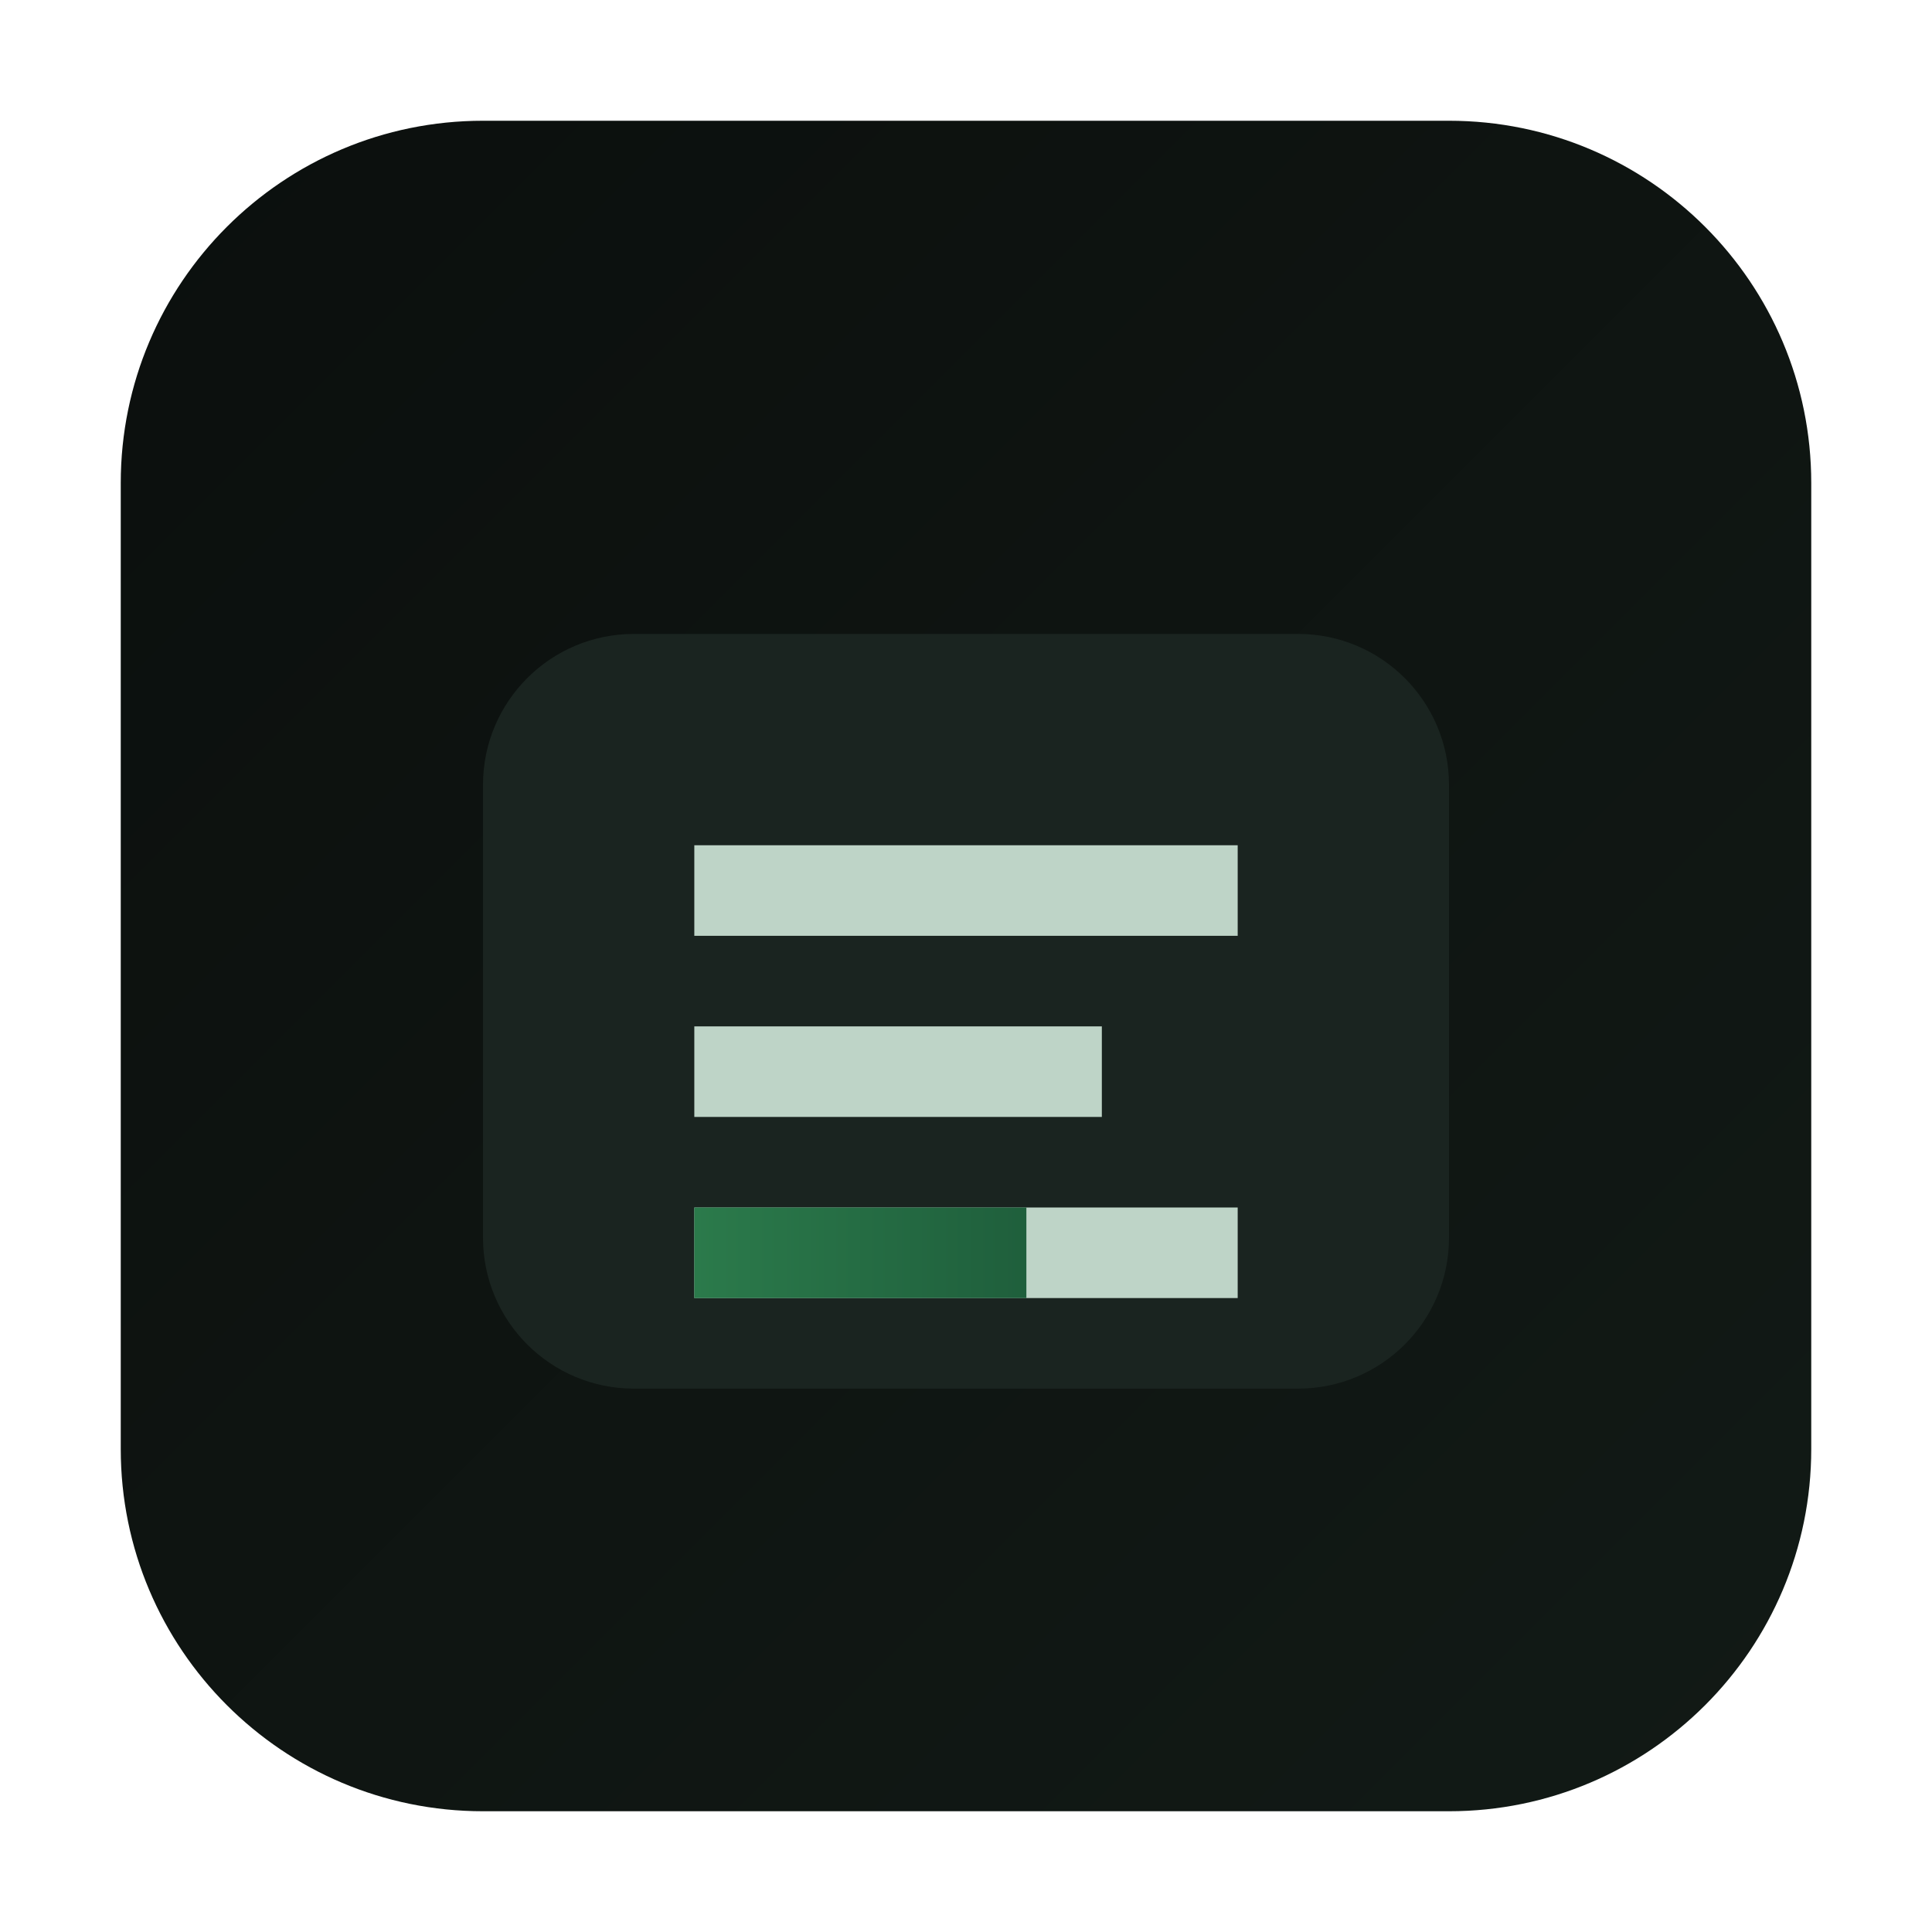
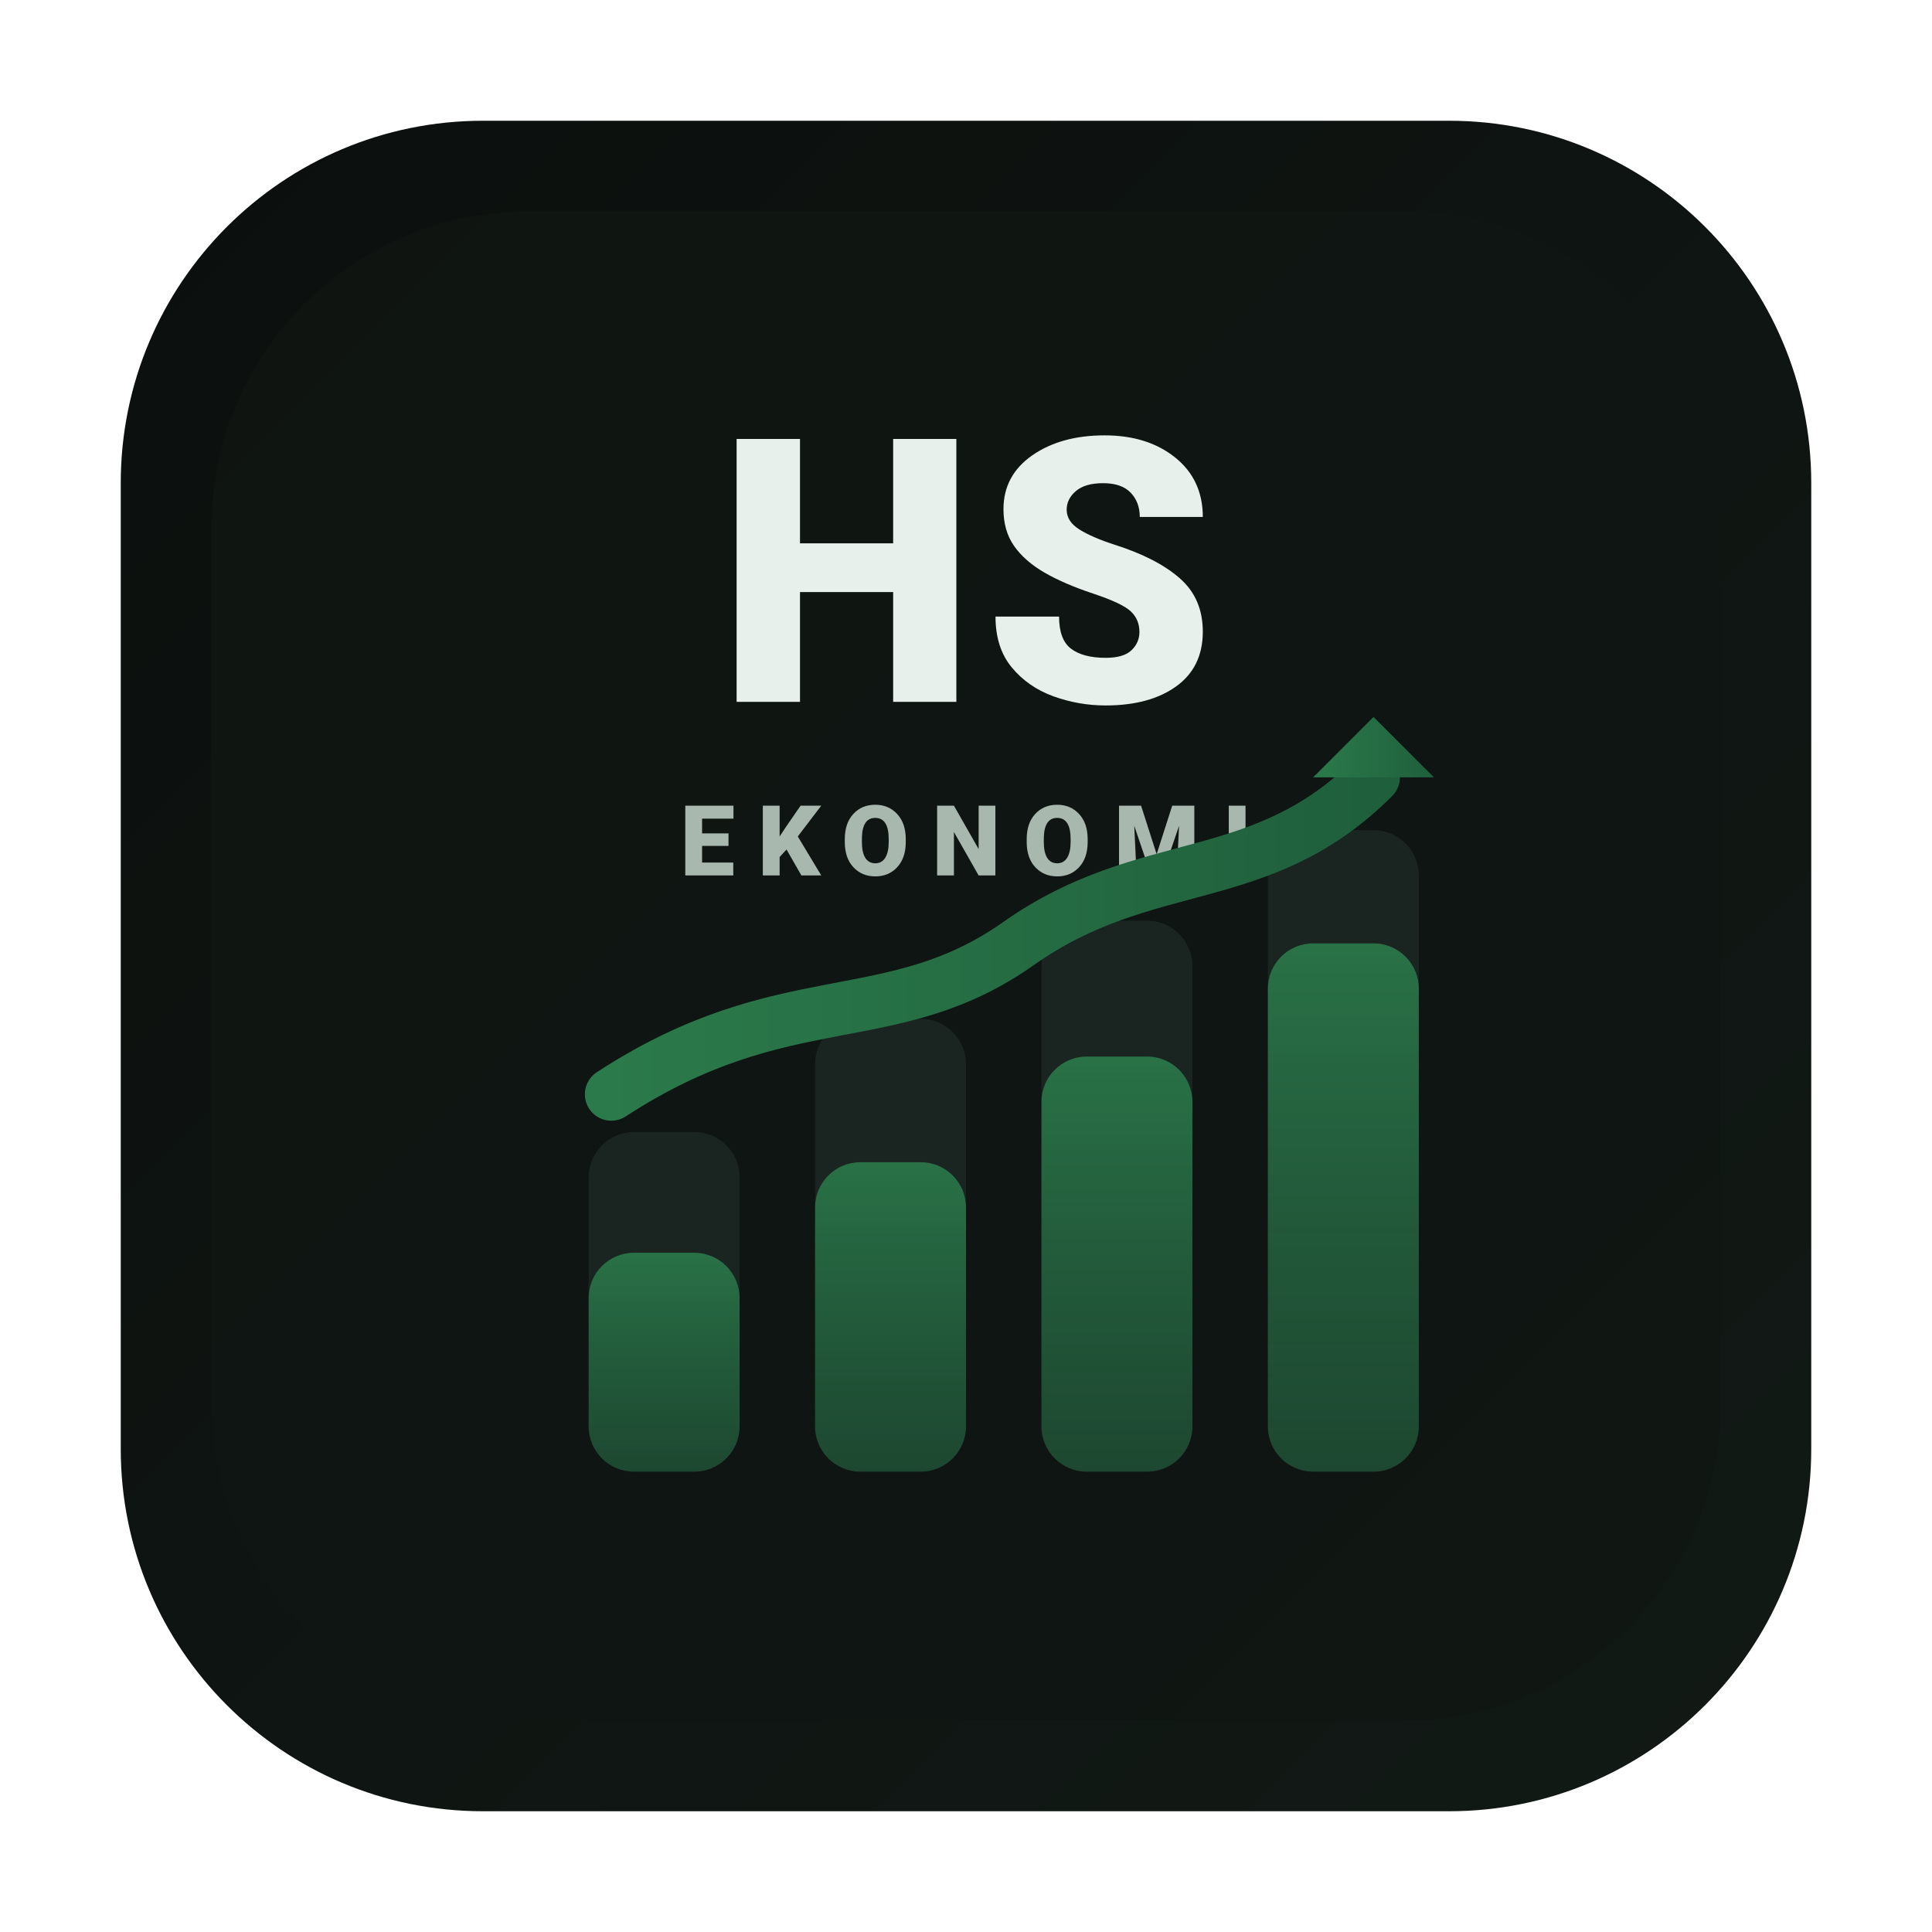
<svg xmlns="http://www.w3.org/2000/svg" width="180" height="180" viewBox="0 0 512 512">
  <defs>
    <linearGradient id="bg" x1="0" y1="0" x2="1" y2="1">
      <stop offset="0" stop-color="#0b0f0d" />
      <stop offset="1" stop-color="#121a16" />
    </linearGradient>
    <linearGradient id="accent" x1="0" y1="0" x2="1" y2="0">
      <stop offset="0" stop-color="#2b7a4b" />
      <stop offset="1" stop-color="#1f5f3c" />
    </linearGradient>
+     <linearGradient id="accentSoft" x1="0" y1="0" x2="0" y2="1">
+       <stop offset="0" stop-color="#2b7a4b" stop-opacity="0.9" />
+       <stop offset="1" stop-color="#1f5f3c" stop-opacity="0.6" />
+     </linearGradient>
  </defs>
  <rect x="32" y="32" width="448" height="448" rx="96" fill="url(#bg)" />
-   <path d="M168 168h176c22.1 0 40 17.9 40 40v120c0 22.1-17.9 40-40 40H168c-22.1 0-40-17.9-40-40V208c0-22.1 17.9-40 40-40z" fill="#1a2420" />
-   <path d="M184 224h144v24H184z" fill="#cfe7d9" opacity="0.9" />
-   <path d="M184 272h108v24H184z" fill="#cfe7d9" opacity="0.9" />
-   <path d="M184 320h144v24H184z" fill="#cfe7d9" opacity="0.9" />
-   <path d="M184 320h88v24H184z" fill="url(#accent)" />
+   <rect x="56" y="56" width="400" height="400" rx="84" fill="#0f1512" opacity="0.85" />
+   <g text-anchor="middle">
+     <text x="256" y="186" font-size="98" font-weight="800" letter-spacing="2" fill="#e7f0ea" font-family="ui-sans-serif, system-ui, -apple-system, Segoe UI, Roboto, Arial">
+       HS
+     </text>
+     <text x="256" y="232" font-size="26" font-weight="800" letter-spacing="6" fill="#a8b8af" font-family="ui-sans-serif, system-ui, -apple-system, Segoe UI, Roboto, Arial">
+       EKONOMI
+     </text>
+   </g>
+   <g>
+     <rect x="156" y="300" width="40" height="90" rx="12" fill="#1a2420" />
+     <rect x="216" y="270" width="40" height="120" rx="12" fill="#1a2420" />
+     <rect x="276" y="244" width="40" height="146" rx="12" fill="#1a2420" />
+     <rect x="336" y="220" width="40" height="170" rx="12" fill="#1a2420" />
+     <rect x="156" y="332" width="40" height="58" rx="12" fill="url(#accentSoft)" />
+     <rect x="216" y="308" width="40" height="82" rx="12" fill="url(#accentSoft)" />
+     <rect x="276" y="280" width="40" height="110" rx="12" fill="url(#accentSoft)" />
+     <rect x="336" y="250" width="40" height="140" rx="12" fill="url(#accentSoft)" />
+     <path d="M162 290 C208 260, 236 274, 270 250 C304 226, 334 236, 364 206" fill="none" stroke="url(#accent)" stroke-width="14" stroke-linecap="round" stroke-linejoin="round" />
+     <path d="M364 206 L348 206 L364 190 L380 206 Z" fill="url(#accent)" />
+   </g>
</svg>
